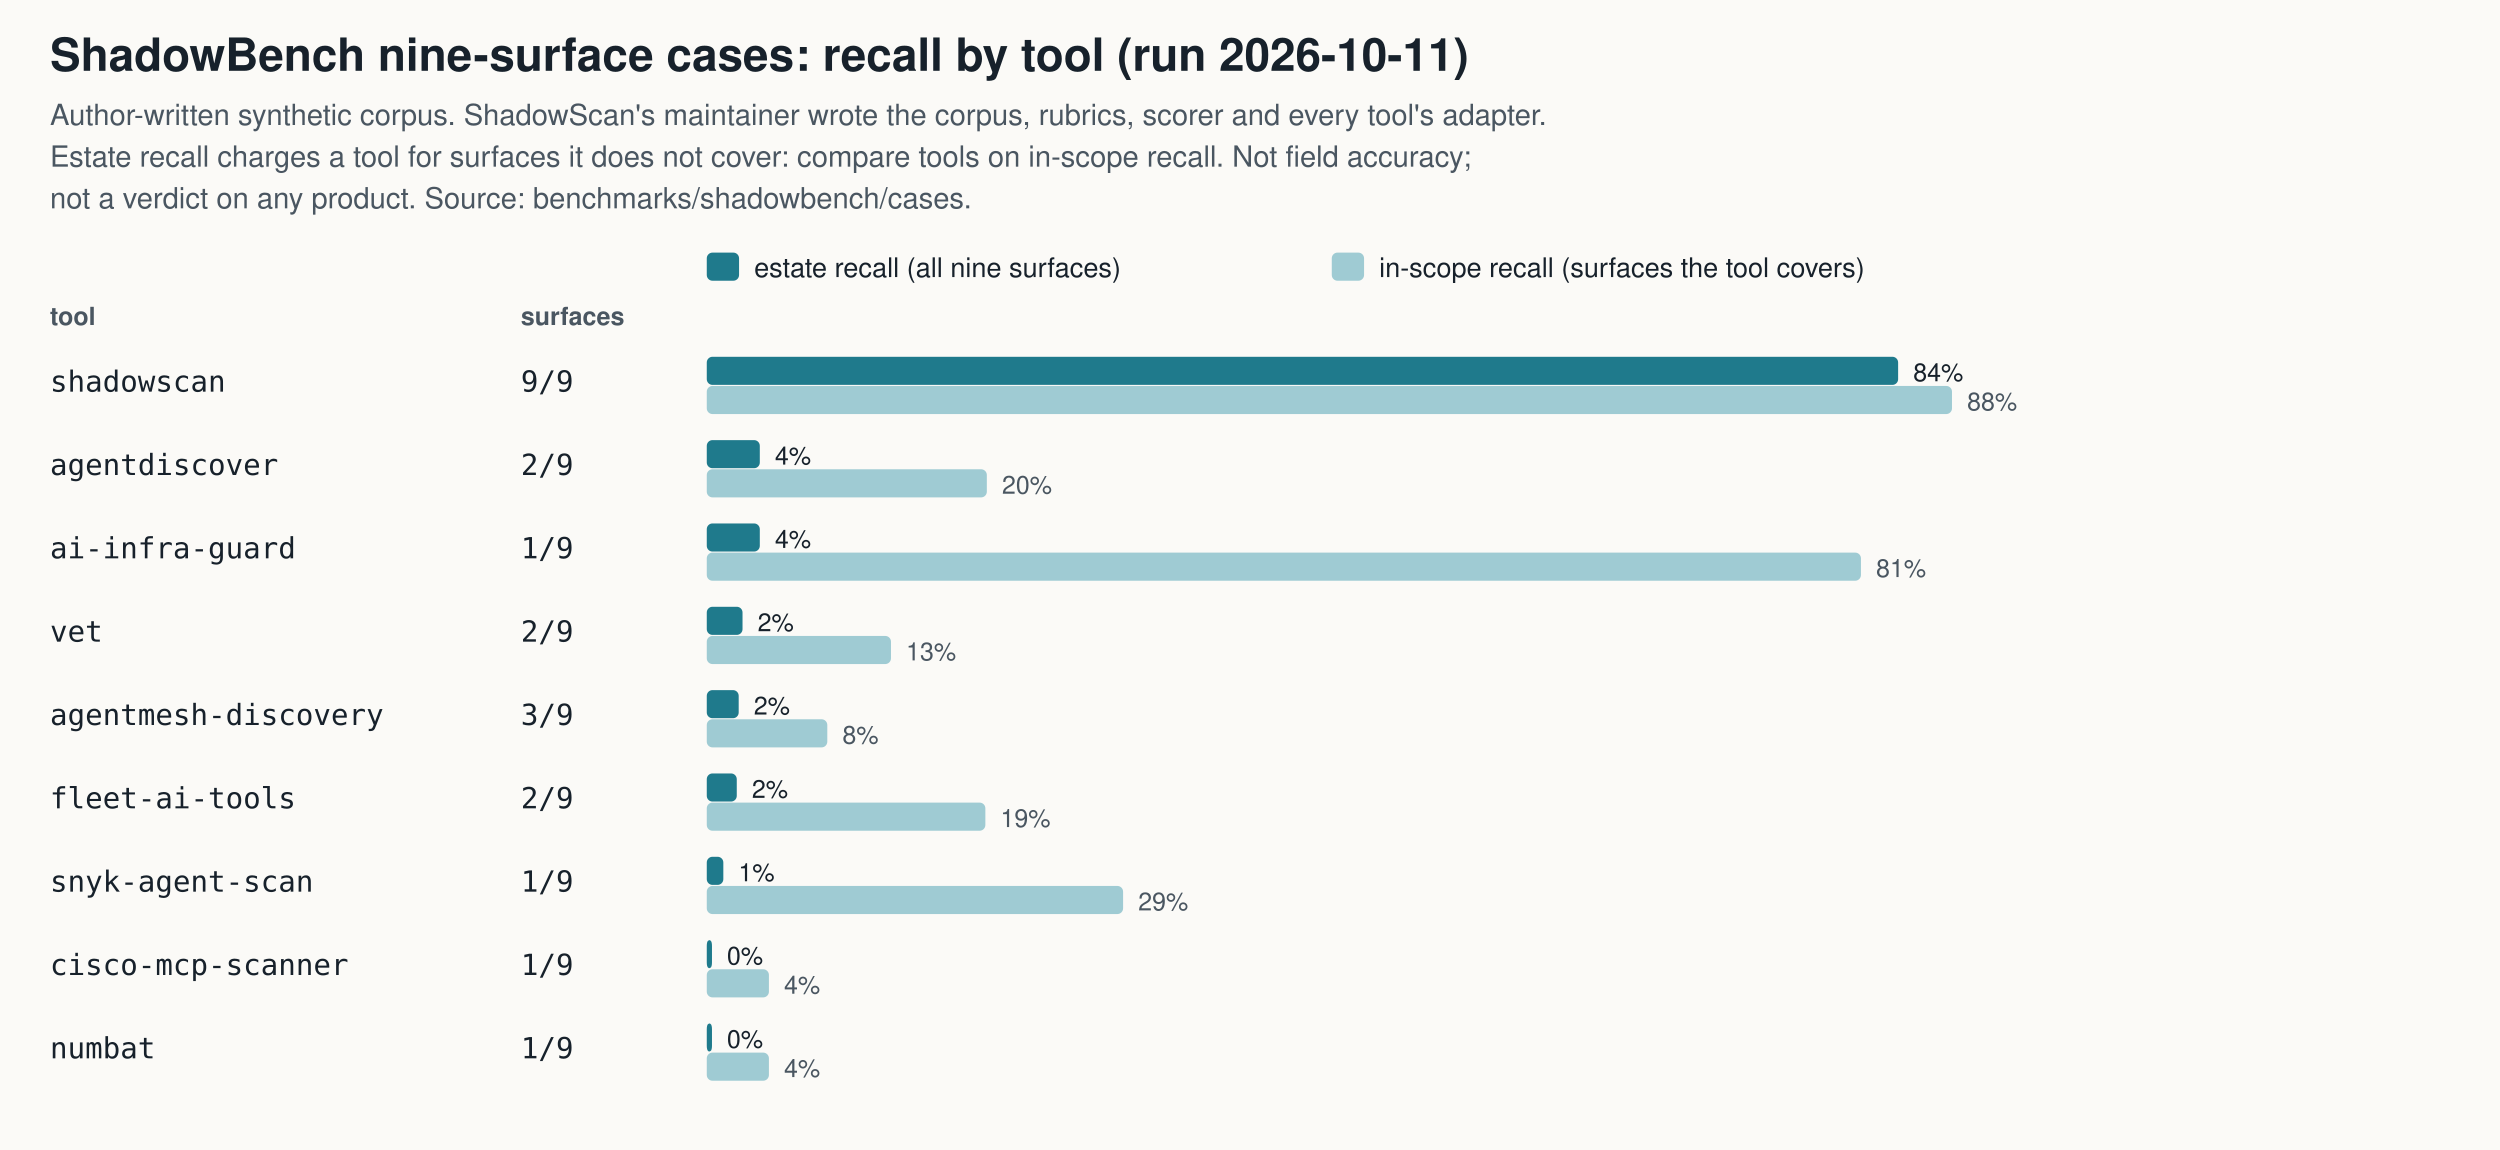
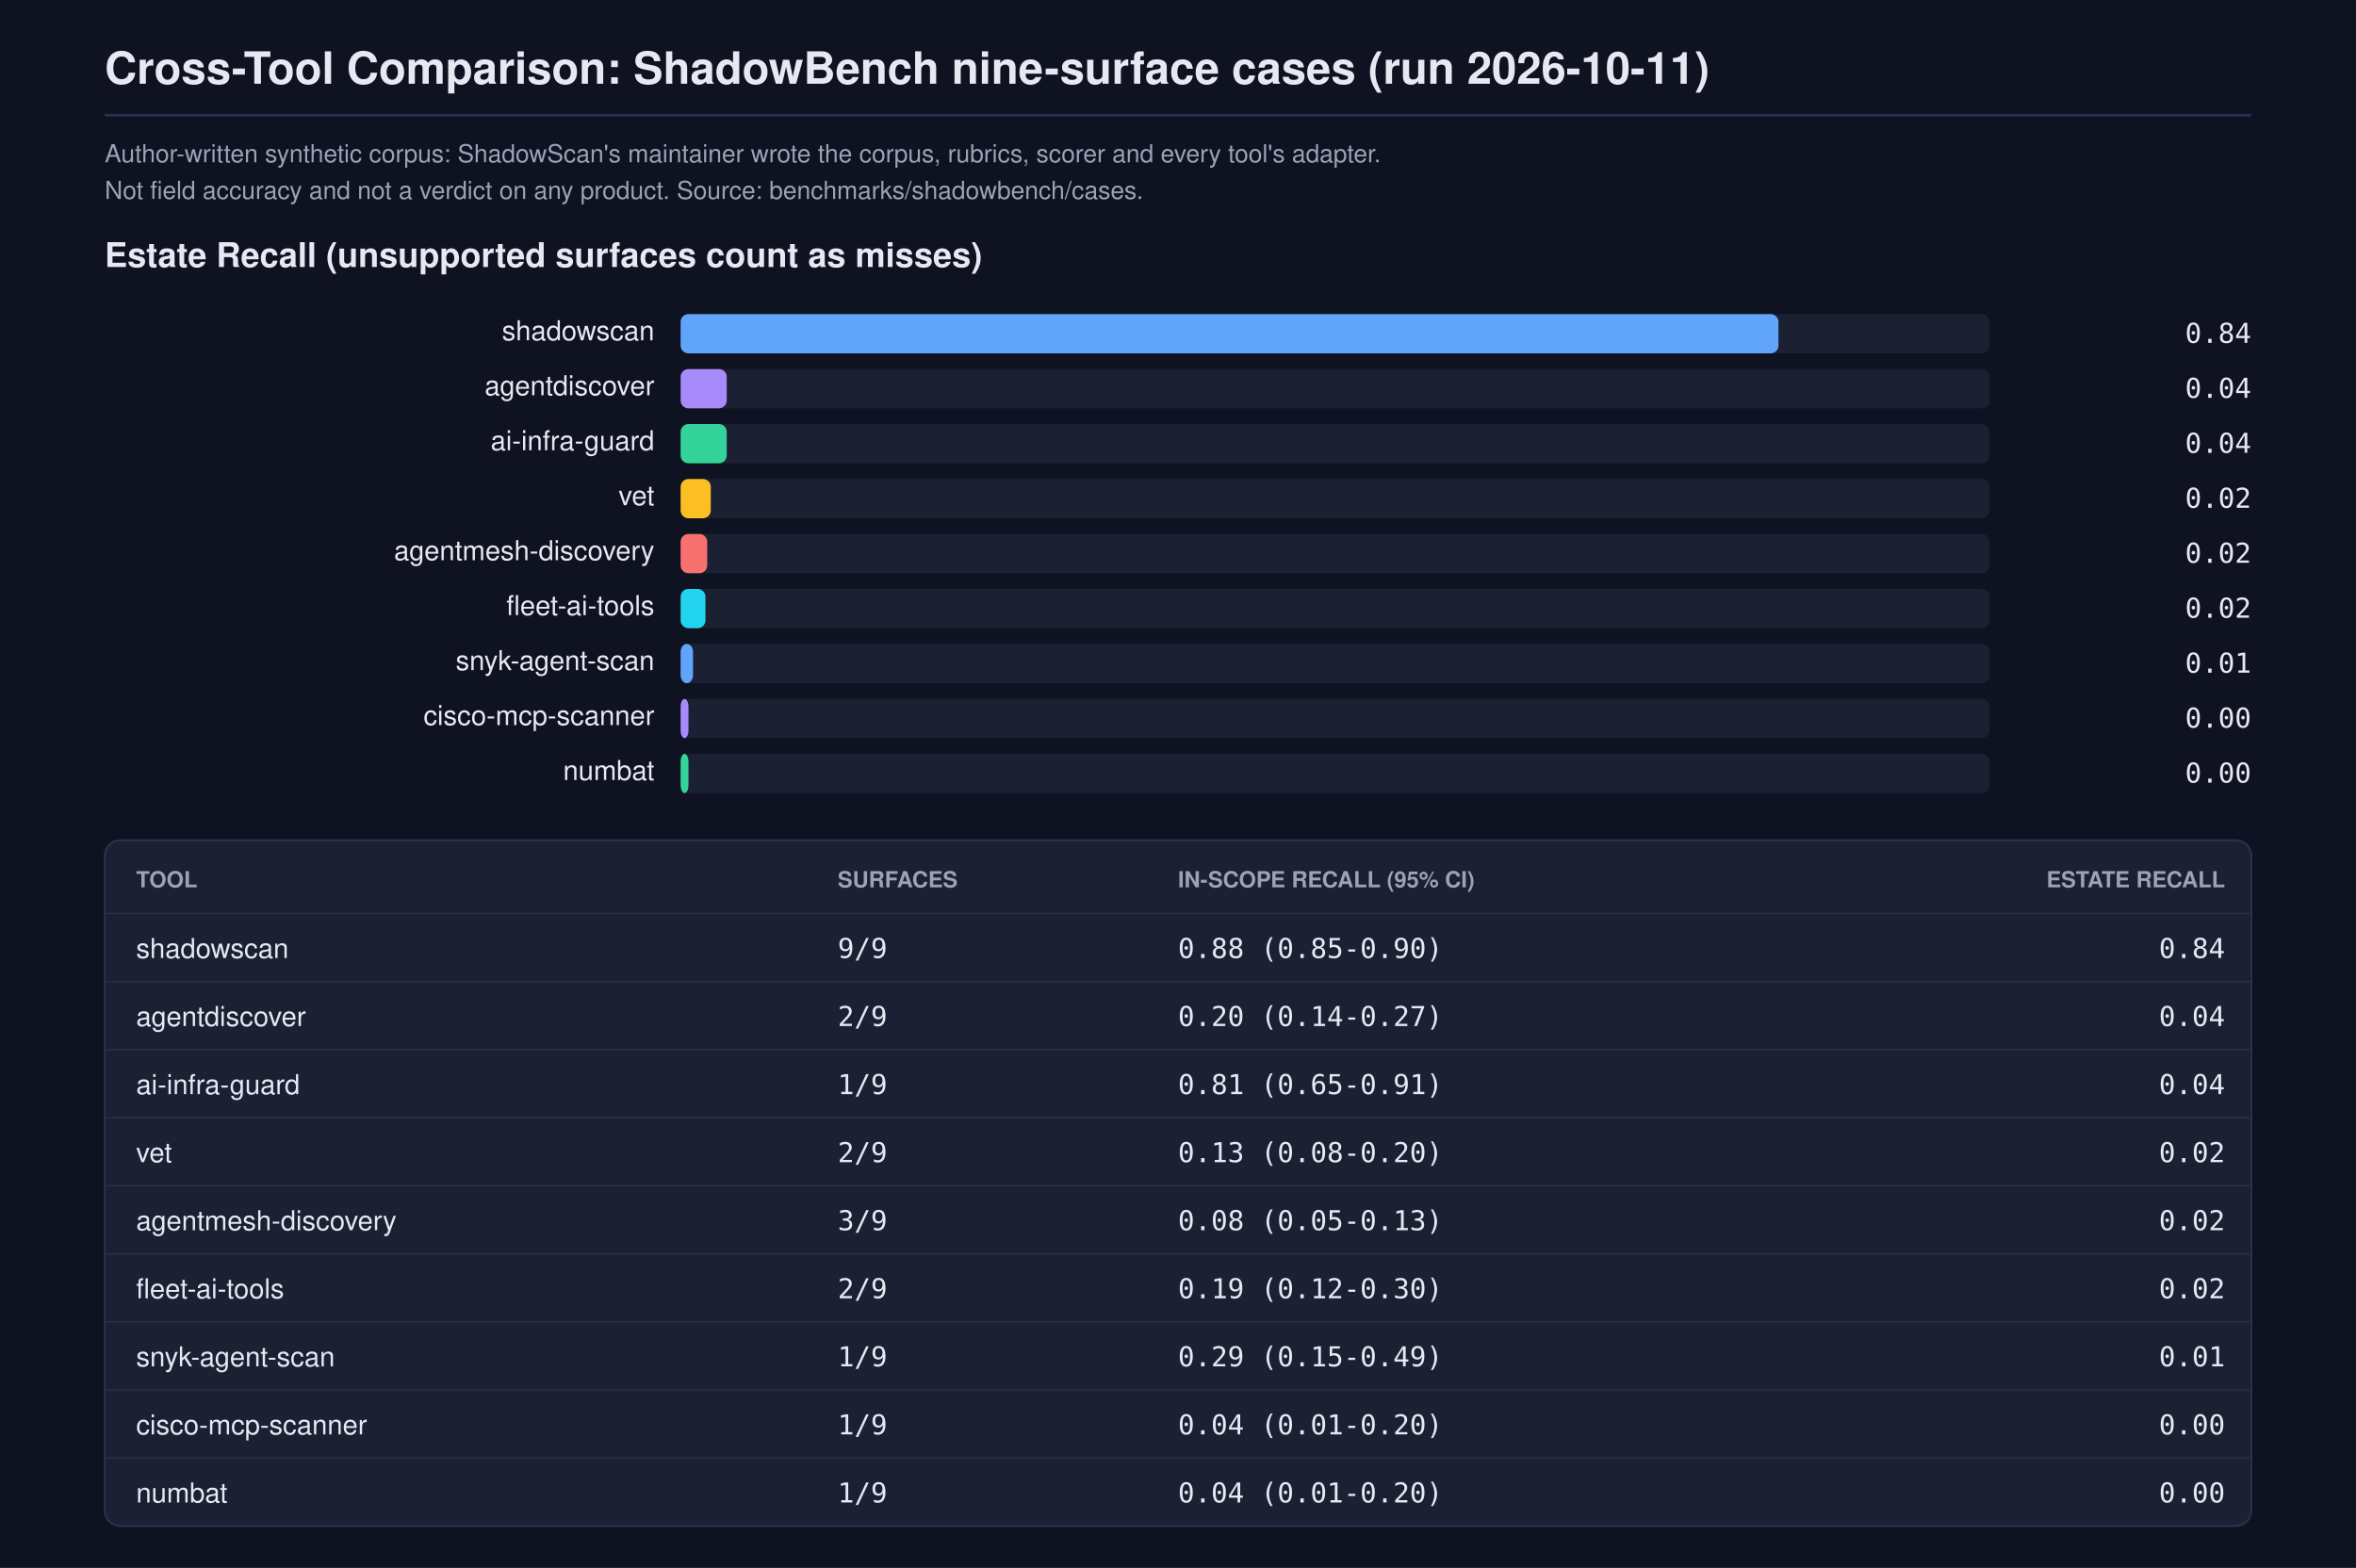
- <svg xmlns="http://www.w3.org/2000/svg" viewBox="0 0 1200 552" width="1200" height="552" role="img" aria-labelledby="title desc" font-family="-apple-system, 'Segoe UI', Helvetica, Arial, sans-serif">
-   <rect x="0" y="0" width="1200" height="552" rx="0" fill="#fbfaf7" stroke="none" stroke-width="1.5" />
-   <text x="24" y="34" font-size="22" font-weight="700" fill="#17212b">ShadowBench nine-surface cases: recall by tool (run 2026-10-11)</text>
-   <text x="24" y="60" font-size="14" fill="#4a5661">Author-written synthetic corpus. ShadowScan's maintainer wrote the corpus, rubrics, scorer and every tool's adapter.</text>
-   <text x="24" y="80" font-size="14" fill="#4a5661">Estate recall charges a tool for surfaces it does not cover: compare tools on in-scope recall. Not field accuracy;</text>
-   <text x="24" y="100" font-size="14" fill="#4a5661">not a verdict on any product. Source: benchmarks/shadowbench/cases.</text>
-   <rect x="340" y="122" width="14" height="12" rx="2" fill="#1f7a8c" stroke="#1f7a8c" stroke-width="1.5" />
-   <text x="362" y="133" font-size="13" fill="#17212b">estate recall (all nine surfaces)</text>
-   <rect x="640" y="122" width="14" height="12" rx="2" fill="#9fcbd3" stroke="#9fcbd3" stroke-width="1.5" />
-   <text x="662" y="133" font-size="13" fill="#17212b">in-scope recall (surfaces the tool covers)</text>
-   <text x="24" y="156" font-size="12" font-weight="700" fill="#4a5661">tool</text>
-   <text x="250" y="156" font-size="12" font-weight="700" fill="#4a5661">surfaces</text>
-   <text x="24" y="188" font-size="14" fill="#17212b" font-family="ui-monospace, SFMono-Regular, Menlo, Consolas, monospace">shadowscan</text>
-   <text x="250" y="188" font-size="14" fill="#17212b" font-family="ui-monospace, SFMono-Regular, Menlo, Consolas, monospace">9/9</text>
-   <rect x="340" y="172" width="570.352" height="12" rx="2" fill="#1f7a8c" stroke="#1f7a8c" stroke-width="1.5" />
-   <text x="918.352" y="183" font-size="12" fill="#17212b">84%</text>
-   <rect x="340" y="186" width="596.204" height="12" rx="2" fill="#9fcbd3" stroke="#9fcbd3" stroke-width="1.5" />
-   <text x="944.204" y="197" font-size="12" fill="#4a5661">88%</text>
-   <text x="24" y="228" font-size="14" fill="#17212b" font-family="ui-monospace, SFMono-Regular, Menlo, Consolas, monospace">agentdiscover</text>
-   <text x="250" y="228" font-size="14" fill="#17212b" font-family="ui-monospace, SFMono-Regular, Menlo, Consolas, monospace">2/9</text>
-   <rect x="340" y="212" width="23.957" height="12" rx="2" fill="#1f7a8c" stroke="#1f7a8c" stroke-width="1.5" />
-   <text x="371.957" y="223" font-size="12" fill="#17212b">4%</text>
-   <rect x="340" y="226" width="132.932" height="12" rx="2" fill="#9fcbd3" stroke="#9fcbd3" stroke-width="1.5" />
-   <text x="480.932" y="237" font-size="12" fill="#4a5661">20%</text>
-   <text x="24" y="268" font-size="14" fill="#17212b" font-family="ui-monospace, SFMono-Regular, Menlo, Consolas, monospace">ai-infra-guard</text>
-   <text x="250" y="268" font-size="14" fill="#17212b" font-family="ui-monospace, SFMono-Regular, Menlo, Consolas, monospace">1/9</text>
-   <rect x="340" y="252" width="23.957" height="12" rx="2" fill="#1f7a8c" stroke="#1f7a8c" stroke-width="1.5" />
-   <text x="371.957" y="263" font-size="12" fill="#17212b">4%</text>
-   <rect x="340" y="266" width="552.5" height="12" rx="2" fill="#9fcbd3" stroke="#9fcbd3" stroke-width="1.5" />
-   <text x="900.5" y="277" font-size="12" fill="#4a5661">81%</text>
-   <text x="24" y="308" font-size="14" fill="#17212b" font-family="ui-monospace, SFMono-Regular, Menlo, Consolas, monospace">vet</text>
-   <text x="250" y="308" font-size="14" fill="#17212b" font-family="ui-monospace, SFMono-Regular, Menlo, Consolas, monospace">2/9</text>
-   <rect x="340" y="292" width="15.664" height="12" rx="2" fill="#1f7a8c" stroke="#1f7a8c" stroke-width="1.5" />
-   <text x="363.664" y="303" font-size="12" fill="#17212b">2%</text>
-   <rect x="340" y="306" width="86.917" height="12" rx="2" fill="#9fcbd3" stroke="#9fcbd3" stroke-width="1.5" />
-   <text x="434.917" y="317" font-size="12" fill="#4a5661">13%</text>
-   <text x="24" y="348" font-size="14" fill="#17212b" font-family="ui-monospace, SFMono-Regular, Menlo, Consolas, monospace">agentmesh-discovery</text>
-   <text x="250" y="348" font-size="14" fill="#17212b" font-family="ui-monospace, SFMono-Regular, Menlo, Consolas, monospace">3/9</text>
-   <rect x="340" y="332" width="13.821" height="12" rx="2" fill="#1f7a8c" stroke="#1f7a8c" stroke-width="1.5" />
-   <text x="361.821" y="343" font-size="12" fill="#17212b">2%</text>
-   <rect x="340" y="346" width="56.354" height="12" rx="2" fill="#9fcbd3" stroke="#9fcbd3" stroke-width="1.5" />
-   <text x="404.354" y="357" font-size="12" fill="#4a5661">8%</text>
-   <text x="24" y="388" font-size="14" fill="#17212b" font-family="ui-monospace, SFMono-Regular, Menlo, Consolas, monospace">fleet-ai-tools</text>
-   <text x="250" y="388" font-size="14" fill="#17212b" font-family="ui-monospace, SFMono-Regular, Menlo, Consolas, monospace">2/9</text>
-   <rect x="340" y="372" width="12.9" height="12" rx="2" fill="#1f7a8c" stroke="#1f7a8c" stroke-width="1.5" />
-   <text x="360.9" y="383" font-size="12" fill="#17212b">2%</text>
-   <rect x="340" y="386" width="132.222" height="12" rx="2" fill="#9fcbd3" stroke="#9fcbd3" stroke-width="1.5" />
-   <text x="480.222" y="397" font-size="12" fill="#4a5661">19%</text>
-   <text x="24" y="428" font-size="14" fill="#17212b" font-family="ui-monospace, SFMono-Regular, Menlo, Consolas, monospace">snyk-agent-scan</text>
-   <text x="250" y="428" font-size="14" fill="#17212b" font-family="ui-monospace, SFMono-Regular, Menlo, Consolas, monospace">1/9</text>
-   <rect x="340" y="412" width="6.45" height="12" rx="2" fill="#1f7a8c" stroke="#1f7a8c" stroke-width="1.5" />
-   <text x="354.45" y="423" font-size="12" fill="#17212b">1%</text>
-   <rect x="340" y="426" width="198.333" height="12" rx="2" fill="#9fcbd3" stroke="#9fcbd3" stroke-width="1.5" />
-   <text x="546.333" y="437" font-size="12" fill="#4a5661">29%</text>
-   <text x="24" y="468" font-size="14" fill="#17212b" font-family="ui-monospace, SFMono-Regular, Menlo, Consolas, monospace">cisco-mcp-scanner</text>
-   <text x="250" y="468" font-size="14" fill="#17212b" font-family="ui-monospace, SFMono-Regular, Menlo, Consolas, monospace">1/9</text>
-   <rect x="340" y="452" width="1" height="12" rx="2" fill="#1f7a8c" stroke="#1f7a8c" stroke-width="1.5" />
-   <text x="348.921" y="463" font-size="12" fill="#17212b">0%</text>
-   <rect x="340" y="466" width="28.333" height="12" rx="2" fill="#9fcbd3" stroke="#9fcbd3" stroke-width="1.5" />
-   <text x="376.333" y="477" font-size="12" fill="#4a5661">4%</text>
-   <text x="24" y="508" font-size="14" fill="#17212b" font-family="ui-monospace, SFMono-Regular, Menlo, Consolas, monospace">numbat</text>
-   <text x="250" y="508" font-size="14" fill="#17212b" font-family="ui-monospace, SFMono-Regular, Menlo, Consolas, monospace">1/9</text>
-   <rect x="340" y="492" width="1" height="12" rx="2" fill="#1f7a8c" stroke="#1f7a8c" stroke-width="1.5" />
-   <text x="348.921" y="503" font-size="12" fill="#17212b">0%</text>
-   <rect x="340" y="506" width="28.333" height="12" rx="2" fill="#9fcbd3" stroke="#9fcbd3" stroke-width="1.5" />
-   <text x="376.333" y="517" font-size="12" fill="#4a5661">4%</text>
+ <svg xmlns="http://www.w3.org/2000/svg" viewBox="0 0 1800 1198" width="1800" height="1198" role="img" aria-labelledby="title desc" font-family="-apple-system, 'Segoe UI', Helvetica, Arial, sans-serif">
+   <rect x="0" y="0" width="1800" height="1198" rx="0" fill="#0f1220" stroke="none" stroke-width="1.5" />
+   <text x="80" y="64" font-size="34" font-weight="700" fill="#e6e9f2">Cross-Tool Comparison: ShadowBench nine-surface cases (run 2026-10-11)</text>
+   <line x1="80" y1="88" x2="1720" y2="88" stroke="#2a3150" stroke-width="2" />
+   <text x="80" y="124" font-size="19" fill="#9aa3b8">Author-written synthetic corpus: ShadowScan's maintainer wrote the corpus, rubrics, scorer and every tool's adapter.</text>
+   <text x="80" y="152" font-size="19" fill="#9aa3b8">Not field accuracy and not a verdict on any product. Source: benchmarks/shadowbench/cases.</text>
+   <text x="80" y="204" font-size="26" font-weight="700" fill="#e6e9f2">Estate Recall (unsupported surfaces count as misses)</text>
+   <text x="500" y="260" font-size="21" fill="#e6e9f2" text-anchor="end">shadowscan</text>
+   <rect x="520" y="240" width="1000" height="30" rx="6" fill="#1b2033" stroke="none" stroke-width="1.5" />
+   <rect x="520" y="240" width="838.753" height="30" rx="6" fill="#60a5fa" stroke="none" stroke-width="1.5" />
+   <text x="1720" y="262" font-size="21" fill="#e6e9f2" font-family="ui-monospace, SFMono-Regular, Menlo, Consolas, monospace" text-anchor="end">0.84</text>
+   <text x="500" y="302" font-size="21" fill="#e6e9f2" text-anchor="end">agentdiscover</text>
+   <rect x="520" y="282" width="1000" height="30" rx="6" fill="#1b2033" stroke="none" stroke-width="1.5" />
+   <rect x="520" y="282" width="35.23" height="30" rx="6" fill="#a78bfa" stroke="none" stroke-width="1.5" />
+   <text x="1720" y="304" font-size="21" fill="#e6e9f2" font-family="ui-monospace, SFMono-Regular, Menlo, Consolas, monospace" text-anchor="end">0.04</text>
+   <text x="500" y="344" font-size="21" fill="#e6e9f2" text-anchor="end">ai-infra-guard</text>
+   <rect x="520" y="324" width="1000" height="30" rx="6" fill="#1b2033" stroke="none" stroke-width="1.5" />
+   <rect x="520" y="324" width="35.23" height="30" rx="6" fill="#34d399" stroke="none" stroke-width="1.5" />
+   <text x="1720" y="346" font-size="21" fill="#e6e9f2" font-family="ui-monospace, SFMono-Regular, Menlo, Consolas, monospace" text-anchor="end">0.04</text>
+   <text x="500" y="386" font-size="21" fill="#e6e9f2" text-anchor="end">vet</text>
+   <rect x="520" y="366" width="1000" height="30" rx="6" fill="#1b2033" stroke="none" stroke-width="1.5" />
+   <rect x="520" y="366" width="23.035" height="30" rx="6" fill="#fbbf24" stroke="none" stroke-width="1.5" />
+   <text x="1720" y="388" font-size="21" fill="#e6e9f2" font-family="ui-monospace, SFMono-Regular, Menlo, Consolas, monospace" text-anchor="end">0.02</text>
+   <text x="500" y="428" font-size="21" fill="#e6e9f2" text-anchor="end">agentmesh-discovery</text>
+   <rect x="520" y="408" width="1000" height="30" rx="6" fill="#1b2033" stroke="none" stroke-width="1.5" />
+   <rect x="520" y="408" width="20.325" height="30" rx="6" fill="#f87171" stroke="none" stroke-width="1.5" />
+   <text x="1720" y="430" font-size="21" fill="#e6e9f2" font-family="ui-monospace, SFMono-Regular, Menlo, Consolas, monospace" text-anchor="end">0.02</text>
+   <text x="500" y="470" font-size="21" fill="#e6e9f2" text-anchor="end">fleet-ai-tools</text>
+   <rect x="520" y="450" width="1000" height="30" rx="6" fill="#1b2033" stroke="none" stroke-width="1.5" />
+   <rect x="520" y="450" width="18.97" height="30" rx="6" fill="#22d3ee" stroke="none" stroke-width="1.5" />
+   <text x="1720" y="472" font-size="21" fill="#e6e9f2" font-family="ui-monospace, SFMono-Regular, Menlo, Consolas, monospace" text-anchor="end">0.02</text>
+   <text x="500" y="512" font-size="21" fill="#e6e9f2" text-anchor="end">snyk-agent-scan</text>
+   <rect x="520" y="492" width="1000" height="30" rx="6" fill="#1b2033" stroke="none" stroke-width="1.5" />
+   <rect x="520" y="492" width="9.485" height="30" rx="6" fill="#60a5fa" stroke="none" stroke-width="1.5" />
+   <text x="1720" y="514" font-size="21" fill="#e6e9f2" font-family="ui-monospace, SFMono-Regular, Menlo, Consolas, monospace" text-anchor="end">0.01</text>
+   <text x="500" y="554" font-size="21" fill="#e6e9f2" text-anchor="end">cisco-mcp-scanner</text>
+   <rect x="520" y="534" width="1000" height="30" rx="6" fill="#1b2033" stroke="none" stroke-width="1.5" />
+   <rect x="520" y="534" width="6" height="30" rx="6" fill="#a78bfa" stroke="none" stroke-width="1.5" />
+   <text x="1720" y="556" font-size="21" fill="#e6e9f2" font-family="ui-monospace, SFMono-Regular, Menlo, Consolas, monospace" text-anchor="end">0.00</text>
+   <text x="500" y="596" font-size="21" fill="#e6e9f2" text-anchor="end">numbat</text>
+   <rect x="520" y="576" width="1000" height="30" rx="6" fill="#1b2033" stroke="none" stroke-width="1.5" />
+   <rect x="520" y="576" width="6" height="30" rx="6" fill="#34d399" stroke="none" stroke-width="1.5" />
+   <text x="1720" y="598" font-size="21" fill="#e6e9f2" font-family="ui-monospace, SFMono-Regular, Menlo, Consolas, monospace" text-anchor="end">0.00</text>
+   <rect x="80" y="642" width="1640" height="524" rx="12" fill="#1b2033" stroke="#2a3150" stroke-width="1.5" />
+   <text x="104" y="678" font-size="17" font-weight="700" fill="#9aa3b8">TOOL</text>
+   <text x="640" y="678" font-size="17" font-weight="700" fill="#9aa3b8">SURFACES</text>
+   <text x="900" y="678" font-size="17" font-weight="700" fill="#9aa3b8">IN-SCOPE RECALL (95% CI)</text>
+   <text x="1700" y="678" font-size="17" font-weight="700" fill="#9aa3b8" text-anchor="end">ESTATE RECALL</text>
+   <line x1="80" y1="698" x2="1720" y2="698" stroke="#2a3150" stroke-width="1" />
+   <text x="104" y="732" font-size="21" fill="#e6e9f2">shadowscan</text>
+   <text x="640" y="732" font-size="21" fill="#e6e9f2" font-family="ui-monospace, SFMono-Regular, Menlo, Consolas, monospace">9/9</text>
+   <text x="900" y="732" font-size="21" fill="#e6e9f2" font-family="ui-monospace, SFMono-Regular, Menlo, Consolas, monospace">0.88 (0.85-0.90)</text>
+   <text x="1700" y="732" font-size="21" fill="#e6e9f2" font-family="ui-monospace, SFMono-Regular, Menlo, Consolas, monospace" text-anchor="end">0.84</text>
+   <line x1="80" y1="750" x2="1720" y2="750" stroke="#2a3150" stroke-width="1" />
+   <text x="104" y="784" font-size="21" fill="#e6e9f2">agentdiscover</text>
+   <text x="640" y="784" font-size="21" fill="#e6e9f2" font-family="ui-monospace, SFMono-Regular, Menlo, Consolas, monospace">2/9</text>
+   <text x="900" y="784" font-size="21" fill="#e6e9f2" font-family="ui-monospace, SFMono-Regular, Menlo, Consolas, monospace">0.20 (0.14-0.27)</text>
+   <text x="1700" y="784" font-size="21" fill="#e6e9f2" font-family="ui-monospace, SFMono-Regular, Menlo, Consolas, monospace" text-anchor="end">0.04</text>
+   <line x1="80" y1="802" x2="1720" y2="802" stroke="#2a3150" stroke-width="1" />
+   <text x="104" y="836" font-size="21" fill="#e6e9f2">ai-infra-guard</text>
+   <text x="640" y="836" font-size="21" fill="#e6e9f2" font-family="ui-monospace, SFMono-Regular, Menlo, Consolas, monospace">1/9</text>
+   <text x="900" y="836" font-size="21" fill="#e6e9f2" font-family="ui-monospace, SFMono-Regular, Menlo, Consolas, monospace">0.81 (0.65-0.91)</text>
+   <text x="1700" y="836" font-size="21" fill="#e6e9f2" font-family="ui-monospace, SFMono-Regular, Menlo, Consolas, monospace" text-anchor="end">0.04</text>
+   <line x1="80" y1="854" x2="1720" y2="854" stroke="#2a3150" stroke-width="1" />
+   <text x="104" y="888" font-size="21" fill="#e6e9f2">vet</text>
+   <text x="640" y="888" font-size="21" fill="#e6e9f2" font-family="ui-monospace, SFMono-Regular, Menlo, Consolas, monospace">2/9</text>
+   <text x="900" y="888" font-size="21" fill="#e6e9f2" font-family="ui-monospace, SFMono-Regular, Menlo, Consolas, monospace">0.13 (0.08-0.20)</text>
+   <text x="1700" y="888" font-size="21" fill="#e6e9f2" font-family="ui-monospace, SFMono-Regular, Menlo, Consolas, monospace" text-anchor="end">0.02</text>
+   <line x1="80" y1="906" x2="1720" y2="906" stroke="#2a3150" stroke-width="1" />
+   <text x="104" y="940" font-size="21" fill="#e6e9f2">agentmesh-discovery</text>
+   <text x="640" y="940" font-size="21" fill="#e6e9f2" font-family="ui-monospace, SFMono-Regular, Menlo, Consolas, monospace">3/9</text>
+   <text x="900" y="940" font-size="21" fill="#e6e9f2" font-family="ui-monospace, SFMono-Regular, Menlo, Consolas, monospace">0.08 (0.05-0.13)</text>
+   <text x="1700" y="940" font-size="21" fill="#e6e9f2" font-family="ui-monospace, SFMono-Regular, Menlo, Consolas, monospace" text-anchor="end">0.02</text>
+   <line x1="80" y1="958" x2="1720" y2="958" stroke="#2a3150" stroke-width="1" />
+   <text x="104" y="992" font-size="21" fill="#e6e9f2">fleet-ai-tools</text>
+   <text x="640" y="992" font-size="21" fill="#e6e9f2" font-family="ui-monospace, SFMono-Regular, Menlo, Consolas, monospace">2/9</text>
+   <text x="900" y="992" font-size="21" fill="#e6e9f2" font-family="ui-monospace, SFMono-Regular, Menlo, Consolas, monospace">0.19 (0.12-0.30)</text>
+   <text x="1700" y="992" font-size="21" fill="#e6e9f2" font-family="ui-monospace, SFMono-Regular, Menlo, Consolas, monospace" text-anchor="end">0.02</text>
+   <line x1="80" y1="1010" x2="1720" y2="1010" stroke="#2a3150" stroke-width="1" />
+   <text x="104" y="1044" font-size="21" fill="#e6e9f2">snyk-agent-scan</text>
+   <text x="640" y="1044" font-size="21" fill="#e6e9f2" font-family="ui-monospace, SFMono-Regular, Menlo, Consolas, monospace">1/9</text>
+   <text x="900" y="1044" font-size="21" fill="#e6e9f2" font-family="ui-monospace, SFMono-Regular, Menlo, Consolas, monospace">0.29 (0.15-0.49)</text>
+   <text x="1700" y="1044" font-size="21" fill="#e6e9f2" font-family="ui-monospace, SFMono-Regular, Menlo, Consolas, monospace" text-anchor="end">0.01</text>
+   <line x1="80" y1="1062" x2="1720" y2="1062" stroke="#2a3150" stroke-width="1" />
+   <text x="104" y="1096" font-size="21" fill="#e6e9f2">cisco-mcp-scanner</text>
+   <text x="640" y="1096" font-size="21" fill="#e6e9f2" font-family="ui-monospace, SFMono-Regular, Menlo, Consolas, monospace">1/9</text>
+   <text x="900" y="1096" font-size="21" fill="#e6e9f2" font-family="ui-monospace, SFMono-Regular, Menlo, Consolas, monospace">0.04 (0.01-0.20)</text>
+   <text x="1700" y="1096" font-size="21" fill="#e6e9f2" font-family="ui-monospace, SFMono-Regular, Menlo, Consolas, monospace" text-anchor="end">0.00</text>
+   <line x1="80" y1="1114" x2="1720" y2="1114" stroke="#2a3150" stroke-width="1" />
+   <text x="104" y="1148" font-size="21" fill="#e6e9f2">numbat</text>
+   <text x="640" y="1148" font-size="21" fill="#e6e9f2" font-family="ui-monospace, SFMono-Regular, Menlo, Consolas, monospace">1/9</text>
+   <text x="900" y="1148" font-size="21" fill="#e6e9f2" font-family="ui-monospace, SFMono-Regular, Menlo, Consolas, monospace">0.04 (0.01-0.20)</text>
+   <text x="1700" y="1148" font-size="21" fill="#e6e9f2" font-family="ui-monospace, SFMono-Regular, Menlo, Consolas, monospace" text-anchor="end">0.00</text>
</svg>
